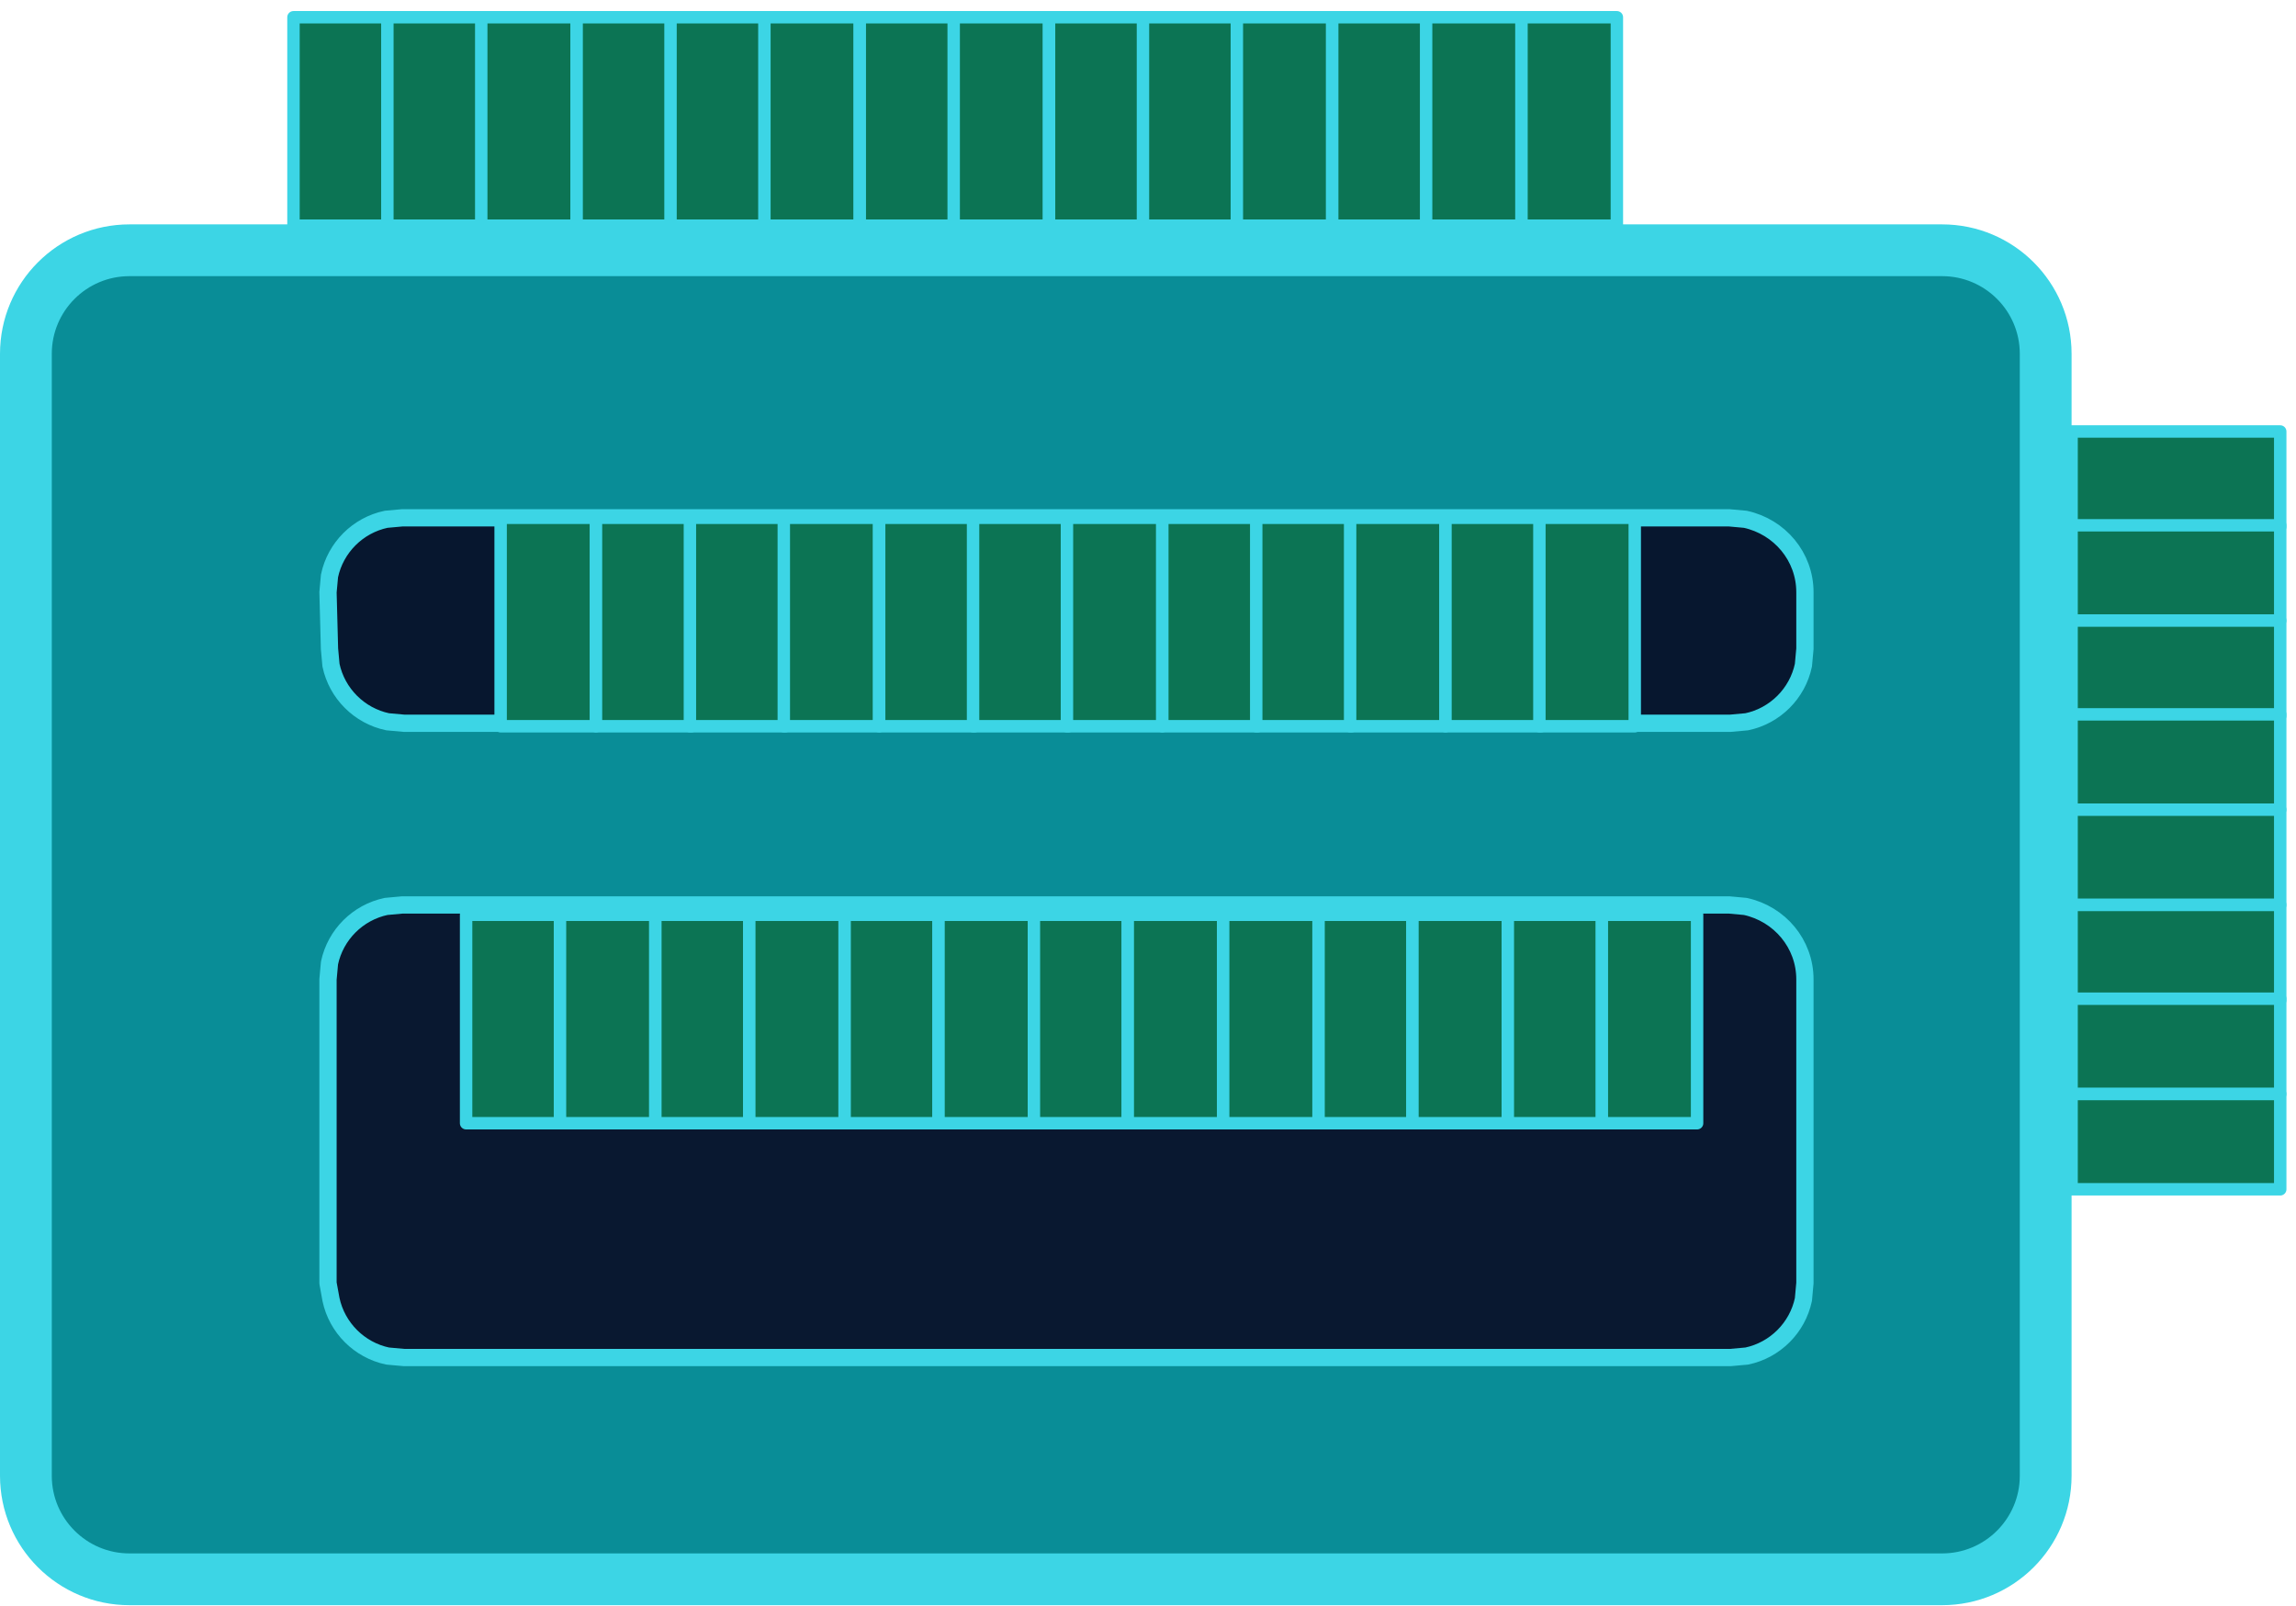
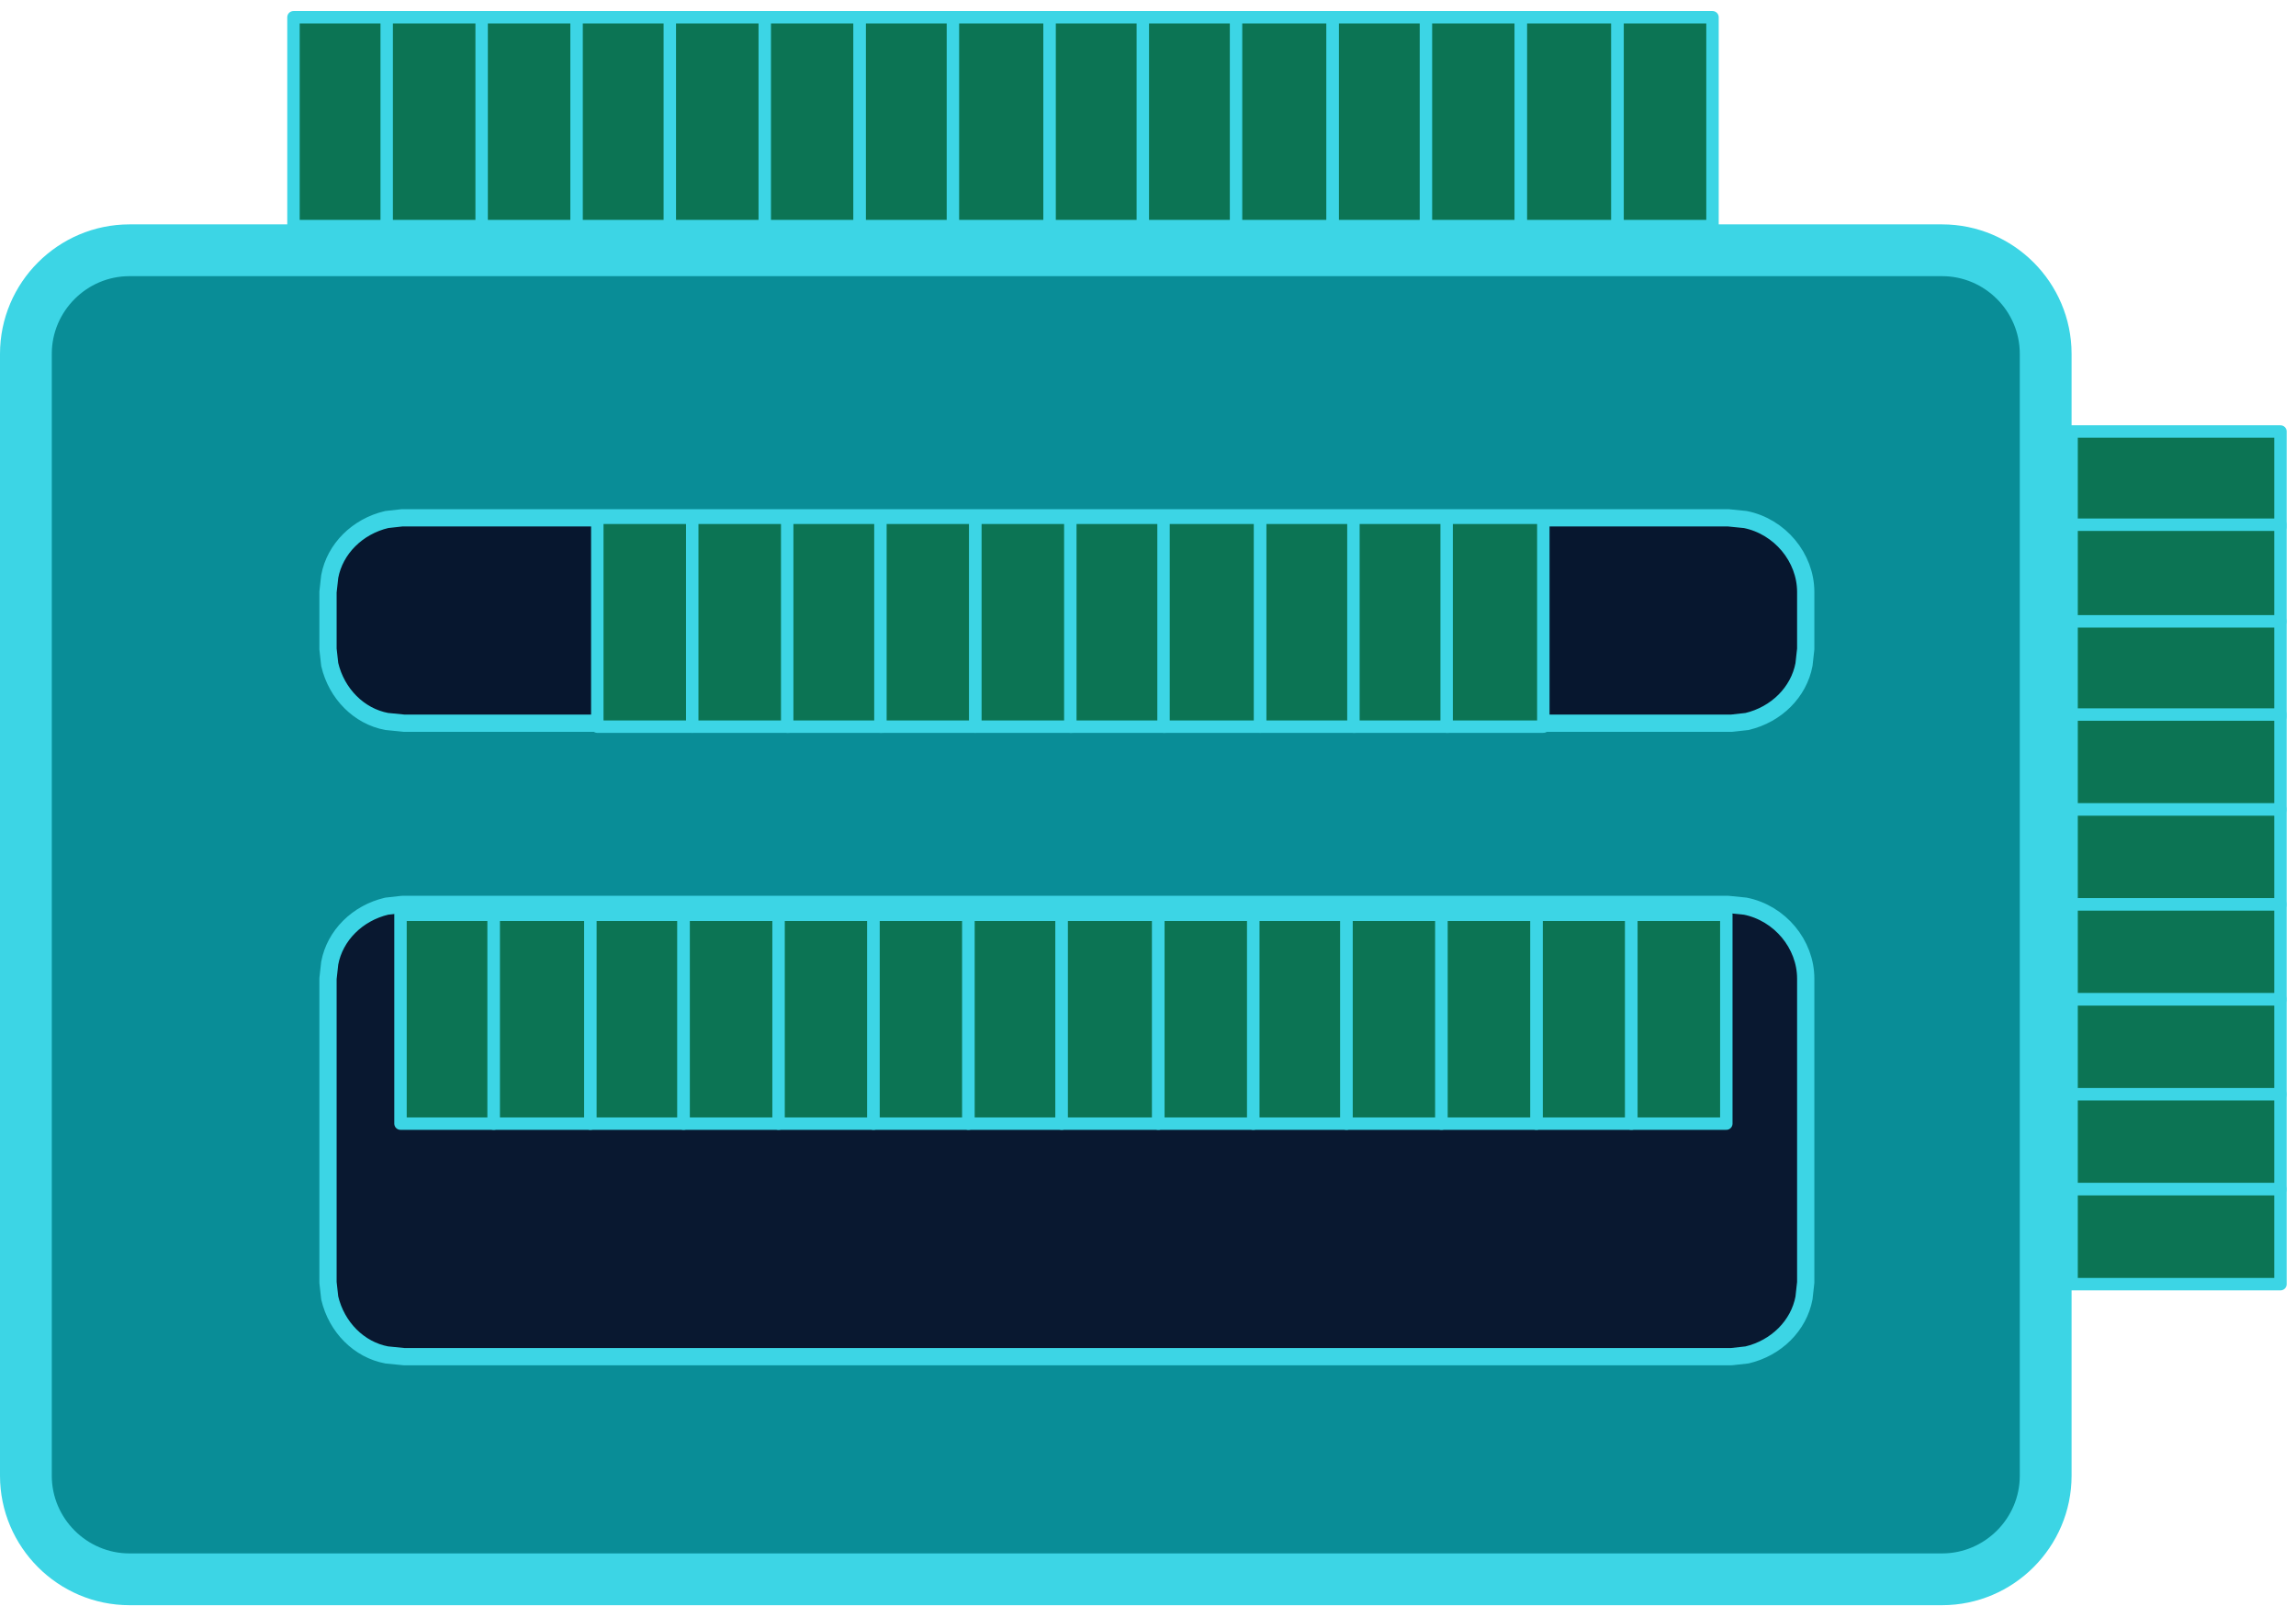
- <svg xmlns="http://www.w3.org/2000/svg" width="133px" height="93px" viewBox="0 0 133 93" version="1.1">
-   <g id="页面-1" stroke="none" stroke-width="1" fill="none" fill-rule="evenodd">
-     <g id="画板" transform="translate(-400, -164)">
-       <g id="临时停车场" transform="translate(400, 165)">
-         <rect id="矩形" stroke="#3CD5E5" stroke-width="3" fill="#098D97" x="1.5" y="13.5" width="117" height="77" rx="6" />
-         <path d="M19,73.338 L19,55.742 L19.087,54.793 C19.432,53.154 20.727,51.861 22.367,51.516 L23.316,51.429 L100.15,51.429 L101.1,51.516 C103.085,51.947 104.553,53.672 104.553,55.742 L104.553,73.338 L104.466,74.287 C104.122,75.926 102.827,77.22 101.186,77.565 L100.237,77.651 L23.404,77.651 L22.453,77.565 C20.814,77.22 19.519,75.926 19.173,74.287 L19,73.338 Z" id="Fill-1375" fill="#091830" />
-         <g id="编组-4" transform="translate(27, 52)">
-           <polygon id="Fill-1404" fill="#0C7454" points="-5.68434189e-14 12.076 5.439 12.076 5.439 4.4408921e-15 -5.68434189e-14 4.4408921e-15" />
-           <polygon id="Stroke-1405" stroke="#3CD5E5" stroke-width="0.72" stroke-linecap="round" stroke-linejoin="round" points="-5.68434189e-14 12.076 5.439 12.076 5.439 4.4408921e-15 -5.68434189e-14 4.4408921e-15" />
-           <polygon id="Fill-1406" fill="#0C7454" points="5.439 12.076 10.963 12.076 10.963 4.4408921e-15 5.439 4.4408921e-15" />
-           <polygon id="Stroke-1407" stroke="#3CD5E5" stroke-width="0.72" stroke-linecap="round" stroke-linejoin="round" points="5.439 12.076 10.963 12.076 10.963 4.4408921e-15 5.439 4.4408921e-15" />
-           <polygon id="Fill-1408" fill="#0C7454" points="10.963 12.076 16.403 12.076 16.403 4.4408921e-15 10.963 4.4408921e-15" />
-           <polygon id="Stroke-1409" stroke="#3CD5E5" stroke-width="0.72" stroke-linecap="round" stroke-linejoin="round" points="10.963 12.076 16.403 12.076 16.403 4.4408921e-15 10.963 4.4408921e-15" />
-           <polygon id="Fill-1410" fill="#0C7454" points="16.403 12.076 21.927 12.076 21.927 4.4408921e-15 16.403 4.4408921e-15" />
-           <polygon id="Stroke-1411" stroke="#3CD5E5" stroke-width="0.72" stroke-linecap="round" stroke-linejoin="round" points="16.403 12.076 21.927 12.076 21.927 4.4408921e-15 16.403 4.4408921e-15" />
-           <polygon id="Fill-1412" fill="#0C7454" points="21.927 12.076 27.366 12.076 27.366 4.4408921e-15 21.927 4.4408921e-15" />
-           <polygon id="Stroke-1413" stroke="#3CD5E5" stroke-width="0.72" stroke-linecap="round" stroke-linejoin="round" points="21.927 12.076 27.366 12.076 27.366 4.4408921e-15 21.927 4.4408921e-15" />
-           <polygon id="Fill-1414" fill="#0C7454" points="27.366 12.076 32.891 12.076 32.891 4.4408921e-15 27.366 4.4408921e-15" />
-           <polygon id="Stroke-1415" stroke="#3CD5E5" stroke-width="0.72" stroke-linecap="round" stroke-linejoin="round" points="27.366 12.076 32.891 12.076 32.891 4.4408921e-15 27.366 4.4408921e-15" />
-           <polygon id="Fill-1416" fill="#0C7454" points="32.891 12.076 38.329 12.076 38.329 4.4408921e-15 32.891 4.4408921e-15" />
-           <polygon id="Stroke-1417" stroke="#3CD5E5" stroke-width="0.72" stroke-linecap="round" stroke-linejoin="round" points="32.891 12.076 38.329 12.076 38.329 4.4408921e-15 32.891 4.4408921e-15" />
-           <polygon id="Fill-1418" fill="#0C7454" points="38.329 12.076 43.855 12.076 43.855 4.4408921e-15 38.329 4.4408921e-15" />
-           <polygon id="Stroke-1419" stroke="#3CD5E5" stroke-width="0.72" stroke-linecap="round" stroke-linejoin="round" points="38.329 12.076 43.855 12.076 43.855 4.4408921e-15 38.329 4.4408921e-15" />
-           <polygon id="Fill-1420" fill="#0C7454" points="43.855 12.076 49.38 12.076 49.38 4.4408921e-15 43.855 4.4408921e-15" />
-           <polygon id="Stroke-1421" stroke="#3CD5E5" stroke-width="0.72" stroke-linecap="round" stroke-linejoin="round" points="43.855 12.076 49.38 12.076 49.38 4.4408921e-15 43.855 4.4408921e-15" />
-           <polygon id="Fill-1422" fill="#0C7454" points="65.782 12.076 71.307 12.076 71.307 4.4408921e-15 65.782 4.4408921e-15" />
-           <polygon id="Stroke-1423" stroke="#3CD5E5" stroke-width="0.72" stroke-linecap="round" stroke-linejoin="round" points="65.782 12.076 71.307 12.076 71.307 4.4408921e-15 65.782 4.4408921e-15" />
-           <polygon id="Fill-1424" fill="#0C7454" points="49.38 12.076 54.819 12.076 54.819 4.4408921e-15 49.38 4.4408921e-15" />
-           <polygon id="Stroke-1425" stroke="#3CD5E5" stroke-width="0.72" stroke-linecap="round" stroke-linejoin="round" points="49.38 12.076 54.819 12.076 54.819 4.4408921e-15 49.38 4.4408921e-15" />
-           <polygon id="Fill-1426" fill="#0C7454" points="54.819 12.076 60.344 12.076 60.344 4.4408921e-15 54.819 4.4408921e-15" />
-           <polygon id="Stroke-1427" stroke="#3CD5E5" stroke-width="0.72" stroke-linecap="round" stroke-linejoin="round" points="54.819 12.076 60.344 12.076 60.344 4.4408921e-15 54.819 4.4408921e-15" />
-           <polygon id="Fill-1428" fill="#0C7454" points="60.344 12.076 65.782 12.076 65.782 4.4408921e-15 60.344 4.4408921e-15" />
-           <polygon id="Stroke-1429" stroke="#3CD5E5" stroke-width="0.72" stroke-linecap="round" stroke-linejoin="round" points="60.344 12.076 65.782 12.076 65.782 4.4408921e-15 60.344 4.4408921e-15" />
-         </g>
-         <path d="M19,73.338 L19,55.742 L19.087,54.793 C19.432,53.154 20.727,51.861 22.367,51.516 L23.316,51.429 L100.15,51.429 L101.1,51.516 C103.085,51.947 104.553,53.672 104.553,55.742 L104.553,73.338 L104.466,74.287 C104.122,75.926 102.827,77.22 101.186,77.565 L100.237,77.651 L23.404,77.651 L22.453,77.565 C20.814,77.22 19.519,75.926 19.173,74.287 L19,73.338 Z" id="Stroke-1377" stroke="#3CD5E5" stroke-linecap="round" stroke-linejoin="round" />
-         <path d="M19,33.313 L19.087,32.364 C19.432,30.725 20.727,29.431 22.367,29.086 L23.316,29 L100.15,29 L101.1,29.086 C103.085,29.518 104.553,31.243 104.553,33.313 L104.553,36.59 L104.466,37.539 C104.122,39.178 102.827,40.472 101.186,40.817 L100.237,40.903 L23.404,40.903 L22.453,40.817 C20.814,40.472 19.519,39.178 19.173,37.539 L19.087,36.59 L19,33.313 Z" id="Fill-1378" stroke="#3CD5E5" fill="#07172F" />
-         <g id="编组-5" transform="translate(29, 29)">
-           <polygon id="Fill-1380" fill="#0C7454" points="0 12.076 5.524 12.076 5.524 1.42108547e-14 0 1.42108547e-14" />
-           <polygon id="Stroke-1381" stroke="#3CD5E5" stroke-width="0.72" stroke-linecap="round" stroke-linejoin="round" points="0 12.076 5.524 12.076 5.524 1.42108547e-14 0 1.42108547e-14" />
-           <polygon id="Fill-1382" fill="#0C7454" points="5.524 12.076 11.049 12.076 11.049 1.42108547e-14 5.524 1.42108547e-14" />
-           <polygon id="Stroke-1383" stroke="#3CD5E5" stroke-width="0.72" stroke-linecap="round" stroke-linejoin="round" points="5.524 12.076 11.049 12.076 11.049 1.42108547e-14 5.524 1.42108547e-14" />
-           <polygon id="Fill-1384" fill="#0C7454" points="10.964 12.076 16.488 12.076 16.488 1.42108547e-14 10.964 1.42108547e-14" />
-           <polygon id="Stroke-1385" stroke="#3CD5E5" stroke-width="0.72" stroke-linecap="round" stroke-linejoin="round" points="10.964 12.076 16.488 12.076 16.488 1.42108547e-14 10.964 1.42108547e-14" />
-           <polygon id="Fill-1386" fill="#0C7454" points="16.403 12.076 21.927 12.076 21.927 1.42108547e-14 16.403 1.42108547e-14" />
-           <polygon id="Stroke-1387" stroke="#3CD5E5" stroke-width="0.72" stroke-linecap="round" stroke-linejoin="round" points="16.403 12.076 21.927 12.076 21.927 1.42108547e-14 16.403 1.42108547e-14" />
-           <polygon id="Fill-1388" fill="#0C7454" points="21.927 12.076 27.452 12.076 27.452 1.42108547e-14 21.927 1.42108547e-14" />
-           <polygon id="Stroke-1389" stroke="#3CD5E5" stroke-width="0.72" stroke-linecap="round" stroke-linejoin="round" points="21.927 12.076 27.452 12.076 27.452 1.42108547e-14 21.927 1.42108547e-14" />
-           <polygon id="Fill-1390" fill="#0C7454" points="27.366 12.076 32.891 12.076 32.891 1.42108547e-14 27.366 1.42108547e-14" />
-           <polygon id="Stroke-1391" stroke="#3CD5E5" stroke-width="0.72" stroke-linecap="round" stroke-linejoin="round" points="27.366 12.076 32.891 12.076 32.891 1.42108547e-14 27.366 1.42108547e-14" />
-           <polygon id="Fill-1392" fill="#0C7454" points="32.805 12.076 38.329 12.076 38.329 1.42108547e-14 32.805 1.42108547e-14" />
-           <polygon id="Stroke-1393" stroke="#3CD5E5" stroke-width="0.72" stroke-linecap="round" stroke-linejoin="round" points="32.805 12.076 38.329 12.076 38.329 1.42108547e-14 32.805 1.42108547e-14" />
-           <polygon id="Fill-1394" fill="#0C7454" points="38.329 12.076 43.855 12.076 43.855 1.42108547e-14 38.329 1.42108547e-14" />
-           <polygon id="Stroke-1395" stroke="#3CD5E5" stroke-width="0.72" stroke-linecap="round" stroke-linejoin="round" points="38.329 12.076 43.855 12.076 43.855 1.42108547e-14 38.329 1.42108547e-14" />
-           <polygon id="Fill-1396" fill="#0C7454" points="43.769 12.076 49.293 12.076 49.293 1.42108547e-14 43.769 1.42108547e-14" />
-           <polygon id="Stroke-1397" stroke="#3CD5E5" stroke-width="0.72" stroke-linecap="round" stroke-linejoin="round" points="43.769 12.076 49.293 12.076 49.293 1.42108547e-14 43.769 1.42108547e-14" />
-           <polygon id="Fill-1398" fill="#0C7454" points="49.208 12.076 54.732 12.076 54.732 1.42108547e-14 49.208 1.42108547e-14" />
-           <polygon id="Stroke-1399" stroke="#3CD5E5" stroke-width="0.72" stroke-linecap="round" stroke-linejoin="round" points="49.208 12.076 54.732 12.076 54.732 1.42108547e-14 49.208 1.42108547e-14" />
-           <polygon id="Fill-1400" fill="#0C7454" points="54.732 12.076 60.257 12.076 60.257 1.42108547e-14 54.732 1.42108547e-14" />
-           <polygon id="Stroke-1401" stroke="#3CD5E5" stroke-width="0.72" stroke-linecap="round" stroke-linejoin="round" points="54.732 12.076 60.257 12.076 60.257 1.42108547e-14 54.732 1.42108547e-14" />
-           <polygon id="Fill-1402" fill="#0C7454" points="60.172 12.076 65.696 12.076 65.696 1.42108547e-14 60.172 1.42108547e-14" />
-           <polygon id="Stroke-1403" stroke="#3CD5E5" stroke-width="0.72" stroke-linecap="round" stroke-linejoin="round" points="60.172 12.076 65.696 12.076 65.696 1.42108547e-14 60.172 1.42108547e-14" />
-         </g>
-         <g id="编组-2" transform="translate(120, 24)">
-           <polygon id="Fill-1359" fill="#0C7454" points="0 5.52 12.086 5.52 12.086 -7.10542736e-15 0 -7.10542736e-15" />
-           <polygon id="Stroke-1360" stroke="#3CD5E5" stroke-width="0.72" stroke-linecap="round" stroke-linejoin="round" points="0 5.52 12.086 5.52 12.086 -7.10542736e-15 0 -7.10542736e-15" />
-           <polygon id="Fill-1361" fill="#0C7454" points="0 10.954 12.086 10.954 12.086 5.434 0 5.434" />
-           <polygon id="Stroke-1362" stroke="#3CD5E5" stroke-width="0.72" stroke-linecap="round" stroke-linejoin="round" points="0 10.954 12.086 10.954 12.086 5.434 0 5.434" />
-           <polygon id="Fill-1363" fill="#0C7454" points="0 16.475 12.086 16.475 12.086 10.954 0 10.954" />
-           <polygon id="Stroke-1364" stroke="#3CD5E5" stroke-width="0.72" stroke-linecap="round" stroke-linejoin="round" points="0 16.475 12.086 16.475 12.086 10.954 0 10.954" />
-           <polygon id="Fill-1365" fill="#0C7454" points="0 21.909 12.086 21.909 12.086 16.388 0 16.388" />
-           <polygon id="Stroke-1366" stroke="#3CD5E5" stroke-width="0.72" stroke-linecap="round" stroke-linejoin="round" points="0 21.909 12.086 21.909 12.086 16.388 0 16.388" />
-           <polygon id="Fill-1367" fill="#0C7454" points="0 27.429 12.086 27.429 12.086 21.909 0 21.909" />
-           <polygon id="Stroke-1368" stroke="#3CD5E5" stroke-width="0.72" stroke-linecap="round" stroke-linejoin="round" points="0 27.429 12.086 27.429 12.086 21.909 0 21.909" />
-           <polygon id="Fill-1369" fill="#0C7454" points="0 32.95 12.086 32.95 12.086 27.429 0 27.429" />
-           <polygon id="Stroke-1370" stroke="#3CD5E5" stroke-width="0.72" stroke-linecap="round" stroke-linejoin="round" points="0 32.95 12.086 32.95 12.086 27.429 0 27.429" />
-           <polygon id="Fill-1371" fill="#0C7454" points="0 38.384 12.086 38.384 12.086 32.863 0 32.863" />
-           <polygon id="Stroke-1372" stroke="#3CD5E5" stroke-width="0.72" stroke-linecap="round" stroke-linejoin="round" points="0 38.384 12.086 38.384 12.086 32.863 0 32.863" />
-           <polygon id="Fill-1373" fill="#0C7454" points="0 43.904 12.086 43.904 12.086 38.384 0 38.384" />
-           <polygon id="Stroke-1374" stroke="#3CD5E5" stroke-width="0.72" stroke-linecap="round" stroke-linejoin="round" points="0 43.904 12.086 43.904 12.086 38.384 0 38.384" />
-         </g>
-         <g id="编组-3" transform="translate(17, 0)">
-           <polygon id="Fill-1331" fill="#0C7454" points="5.68434189e-14 12.076 5.524 12.076 5.524 9.76996262e-15 5.68434189e-14 9.76996262e-15" />
-           <polygon id="Stroke-1332" stroke="#3CD5E5" stroke-width="0.72" stroke-linecap="round" stroke-linejoin="round" points="5.68434189e-14 12.076 5.524 12.076 5.524 9.76996262e-15 5.68434189e-14 9.76996262e-15" />
-           <polygon id="Fill-1333" fill="#0C7454" points="5.439 12.076 10.963 12.076 10.963 9.76996262e-15 5.439 9.76996262e-15" />
-           <polygon id="Stroke-1334" stroke="#3CD5E5" stroke-width="0.72" stroke-linecap="round" stroke-linejoin="round" points="5.439 12.076 10.963 12.076 10.963 9.76996262e-15 5.439 9.76996262e-15" />
-           <polygon id="Fill-1335" fill="#0C7454" points="10.877 12.076 16.402 12.076 16.402 9.76996262e-15 10.877 9.76996262e-15" />
-           <polygon id="Stroke-1336" stroke="#3CD5E5" stroke-width="0.72" stroke-linecap="round" stroke-linejoin="round" points="10.877 12.076 16.402 12.076 16.402 9.76996262e-15 10.877 9.76996262e-15" />
-           <polygon id="Fill-1337" fill="#0C7454" points="16.403 12.076 21.927 12.076 21.927 9.76996262e-15 16.403 9.76996262e-15" />
-           <polygon id="Stroke-1338" stroke="#3CD5E5" stroke-width="0.72" stroke-linecap="round" stroke-linejoin="round" points="16.403 12.076 21.927 12.076 21.927 9.76996262e-15 16.403 9.76996262e-15" />
-           <polygon id="Fill-1339" fill="#0C7454" points="21.841 12.076 27.366 12.076 27.366 9.76996262e-15 21.841 9.76996262e-15" />
-           <polygon id="Stroke-1340" stroke="#3CD5E5" stroke-width="0.72" stroke-linecap="round" stroke-linejoin="round" points="21.841 12.076 27.366 12.076 27.366 9.76996262e-15 21.841 9.76996262e-15" />
-           <polygon id="Fill-1341" fill="#0C7454" points="27.279 12.076 32.804 12.076 32.804 9.76996262e-15 27.279 9.76996262e-15" />
-           <polygon id="Stroke-1342" stroke="#3CD5E5" stroke-width="0.72" stroke-linecap="round" stroke-linejoin="round" points="27.279 12.076 32.804 12.076 32.804 9.76996262e-15 27.279 9.76996262e-15" />
-           <polygon id="Fill-1343" fill="#0C7454" points="32.805 12.076 38.329 12.076 38.329 9.76996262e-15 32.805 9.76996262e-15" />
-           <polygon id="Stroke-1344" stroke="#3CD5E5" stroke-width="0.72" stroke-linecap="round" stroke-linejoin="round" points="32.805 12.076 38.329 12.076 38.329 9.76996262e-15 32.805 9.76996262e-15" />
-           <polygon id="Fill-1345" fill="#0C7454" points="38.244 12.076 43.768 12.076 43.768 9.76996262e-15 38.244 9.76996262e-15" />
-           <polygon id="Stroke-1346" stroke="#3CD5E5" stroke-width="0.72" stroke-linecap="round" stroke-linejoin="round" points="38.244 12.076 43.768 12.076 43.768 9.76996262e-15 38.244 9.76996262e-15" />
-           <polygon id="Fill-1347" fill="#0C7454" points="43.768 12.076 49.293 12.076 49.293 9.76996262e-15 43.768 9.76996262e-15" />
-           <polygon id="Stroke-1348" stroke="#3CD5E5" stroke-width="0.72" stroke-linecap="round" stroke-linejoin="round" points="43.768 12.076 49.293 12.076 49.293 9.76996262e-15 43.768 9.76996262e-15" />
-           <polygon id="Fill-1349" fill="#0C7454" points="49.208 12.076 54.732 12.076 54.732 9.76996262e-15 49.208 9.76996262e-15" />
-           <polygon id="Stroke-1350" stroke="#3CD5E5" stroke-width="0.72" stroke-linecap="round" stroke-linejoin="round" points="49.208 12.076 54.732 12.076 54.732 9.76996262e-15 49.208 9.76996262e-15" />
-           <polygon id="Fill-1351" fill="#0C7454" points="54.647 12.076 60.171 12.076 60.171 9.76996262e-15 54.647 9.76996262e-15" />
-           <polygon id="Stroke-1352" stroke="#3CD5E5" stroke-width="0.72" stroke-linecap="round" stroke-linejoin="round" points="54.647 12.076 60.171 12.076 60.171 9.76996262e-15 54.647 9.76996262e-15" />
-           <polygon id="Fill-1353" fill="#0C7454" points="60.171 12.076 65.696 12.076 65.696 9.76996262e-15 60.171 9.76996262e-15" />
-           <polygon id="Stroke-1354" stroke="#3CD5E5" stroke-width="0.72" stroke-linecap="round" stroke-linejoin="round" points="60.171 12.076 65.696 12.076 65.696 9.76996262e-15 60.171 9.76996262e-15" />
-           <polygon id="Fill-1355" fill="#0C7454" points="65.61 12.076 71.135 12.076 71.135 9.76996262e-15 65.61 9.76996262e-15" />
-           <polygon id="Stroke-1356" stroke="#3CD5E5" stroke-width="0.72" stroke-linecap="round" stroke-linejoin="round" points="65.61 12.076 71.135 12.076 71.135 9.76996262e-15 65.61 9.76996262e-15" />
-           <polygon id="Fill-1357" fill="#0C7454" points="71.135 12.076 76.66 12.076 76.66 9.76996262e-15 71.135 9.76996262e-15" />
-           <polygon id="Stroke-1358" stroke="#3CD5E5" stroke-width="0.72" stroke-linecap="round" stroke-linejoin="round" points="71.135 12.076 76.66 12.076 76.66 9.76996262e-15 71.135 9.76996262e-15" />
-         </g>
-       </g>
-     </g>
-   </g>
+ <svg xmlns="http://www.w3.org/2000/svg" version="1.1" id="图层_1" x="0px" y="0px" viewBox="0 0 133 93" style="enable-background:new 0 0 133 93;" xml:space="preserve">
+   <style type="text/css">
+ 	.st0{fill-rule:evenodd;clip-rule:evenodd;fill:#098D97;stroke:#3CD5E5;stroke-width:3;}
+ 	.st1{fill-rule:evenodd;clip-rule:evenodd;fill:#091830;}
+ 	.st2{fill-rule:evenodd;clip-rule:evenodd;fill:#0C7454;}
+ 	.st3{fill:none;stroke:#3CD5E5;stroke-width:0.72;stroke-linecap:round;stroke-linejoin:round;}
+ 	.st4{fill:none;stroke:#3CD5E5;stroke-linecap:round;stroke-linejoin:round;}
+ 	.st5{fill-rule:evenodd;clip-rule:evenodd;fill:#07172F;stroke:#3CD5E5;}
+ </style>
+   <path id="矩形" class="st0" d="M7.5,14.5h105c3.3,0,6,2.7,6,6v65c0,3.3-2.7,6-6,6H7.5c-3.3,0-6-2.7-6-6v-65  C1.5,17.2,4.2,14.5,7.5,14.5z" />
+   <path id="Fill-1375" class="st1" d="M19,74.3V56.7l0.1-0.9c0.3-1.6,1.6-2.9,3.3-3.3l0.9-0.1h76.8l1,0.1c2,0.4,3.5,2.2,3.5,4.2v17.6  l-0.1,0.9c-0.3,1.6-1.6,2.9-3.3,3.3l-0.9,0.1H23.4l-1-0.1c-1.6-0.3-2.9-1.6-3.3-3.3L19,74.3z" />
+   <polygon id="Fill-1404" class="st2" points="23.2,65.1 28.6,65.1 28.6,53 23.2,53 " />
+   <polygon id="Stroke-1405" class="st3" points="23.2,65.1 28.6,65.1 28.6,53 23.2,53 " />
+   <polygon id="Fill-1406" class="st2" points="28.6,65.1 34.2,65.1 34.2,53 28.6,53 " />
+   <polygon id="Stroke-1407" class="st3" points="28.6,65.1 34.2,65.1 34.2,53 28.6,53 " />
+   <polygon id="Fill-1408" class="st2" points="34.2,65.1 39.6,65.1 39.6,53 34.2,53 " />
+   <polygon id="Stroke-1409" class="st3" points="34.2,65.1 39.6,65.1 39.6,53 34.2,53 " />
+   <polygon id="Fill-1410" class="st2" points="39.6,65.1 45.1,65.1 45.1,53 39.6,53 " />
+   <polygon id="Stroke-1411" class="st3" points="39.6,65.1 45.1,65.1 45.1,53 39.6,53 " />
+   <polygon id="Fill-1412" class="st2" points="45.1,65.1 50.6,65.1 50.6,53 45.1,53 " />
+   <polygon id="Stroke-1413" class="st3" points="45.1,65.1 50.6,65.1 50.6,53 45.1,53 " />
+   <polygon id="Fill-1414" class="st2" points="50.6,65.1 56.1,65.1 56.1,53 50.6,53 " />
+   <polygon id="Stroke-1415" class="st3" points="50.6,65.1 56.1,65.1 56.1,53 50.6,53 " />
+   <polygon id="Fill-1416" class="st2" points="56.1,65.1 61.5,65.1 61.5,53 56.1,53 " />
+   <polygon id="Stroke-1417" class="st3" points="56.1,65.1 61.5,65.1 61.5,53 56.1,53 " />
+   <polygon id="Fill-1418" class="st2" points="61.5,65.1 67.1,65.1 67.1,53 61.5,53 " />
+   <polygon id="Stroke-1419" class="st3" points="61.5,65.1 67.1,65.1 67.1,53 61.5,53 " />
+   <polygon id="Fill-1420" class="st2" points="67.1,65.1 72.6,65.1 72.6,53 67.1,53 " />
+   <polygon id="Stroke-1421" class="st3" points="67.1,65.1 72.6,65.1 72.6,53 67.1,53 " />
+   <polygon id="Fill-1422" class="st2" points="89,65.1 94.5,65.1 94.5,53 89,53 " />
+   <polygon id="Stroke-1423" class="st3" points="89,65.1 94.5,65.1 94.5,53 89,53 " />
+   <polygon id="Fill-1422_1_" class="st2" points="94.5,65.1 100,65.1 100,53 94.5,53 " />
+   <polygon id="Stroke-1423_1_" class="st3" points="94.5,65.1 100,65.1 100,53 94.5,53 " />
+   <polygon id="Fill-1424" class="st2" points="72.6,65.1 78,65.1 78,53 72.6,53 " />
+   <polygon id="Stroke-1425" class="st3" points="72.6,65.1 78,65.1 78,53 72.6,53 " />
+   <polygon id="Fill-1426" class="st2" points="78,65.1 83.5,65.1 83.5,53 78,53 " />
+   <polygon id="Stroke-1427" class="st3" points="78,65.1 83.5,65.1 83.5,53 78,53 " />
+   <polygon id="Fill-1428" class="st2" points="83.5,65.1 89,65.1 89,53 83.5,53 " />
+   <polygon id="Stroke-1429" class="st3" points="83.5,65.1 89,65.1 89,53 83.5,53 " />
+   <path id="Stroke-1377" class="st4" d="M19,74.3V56.7l0.1-0.9c0.3-1.6,1.6-2.9,3.3-3.3l0.9-0.1h76.8l1,0.1c2,0.4,3.5,2.2,3.5,4.2  v17.6l-0.1,0.9c-0.3,1.6-1.6,2.9-3.3,3.3l-0.9,0.1H23.4l-1-0.1c-1.6-0.3-2.9-1.6-3.3-3.3L19,74.3z" />
+   <path id="Fill-1378" class="st5" d="M19,34.3l0.1-0.9c0.3-1.6,1.6-2.9,3.3-3.3l0.9-0.1h76.8l1,0.1c2,0.4,3.5,2.2,3.5,4.2v3.3  l-0.1,0.9c-0.3,1.6-1.6,2.9-3.3,3.3l-0.9,0.1H23.4l-1-0.1c-1.6-0.3-2.9-1.6-3.3-3.3l-0.1-0.9L19,34.3z" />
+   <polygon id="Fill-1380" class="st2" points="34.6,42.1 40.1,42.1 40.1,30 34.6,30 " />
+   <polygon id="Stroke-1381" class="st3" points="34.6,42.1 40.1,42.1 40.1,30 34.6,30 " />
+   <polygon id="Fill-1382" class="st2" points="40.1,42.1 45.7,42.1 45.7,30 40.1,30 " />
+   <polygon id="Stroke-1383" class="st3" points="40.1,42.1 45.7,42.1 45.7,30 40.1,30 " />
+   <polygon id="Fill-1384" class="st2" points="45.6,42.1 51.1,42.1 51.1,30 45.6,30 " />
+   <polygon id="Stroke-1385" class="st3" points="45.6,42.1 51.1,42.1 51.1,30 45.6,30 " />
+   <polygon id="Fill-1386" class="st2" points="51,42.1 56.5,42.1 56.5,30 51,30 " />
+   <polygon id="Stroke-1387" class="st3" points="51,42.1 56.5,42.1 56.5,30 51,30 " />
+   <polygon id="Fill-1388" class="st2" points="56.5,42.1 62.1,42.1 62.1,30 56.5,30 " />
+   <polygon id="Stroke-1389" class="st3" points="56.5,42.1 62.1,42.1 62.1,30 56.5,30 " />
+   <polygon id="Fill-1390" class="st2" points="62,42.1 67.5,42.1 67.5,30 62,30 " />
+   <polygon id="Stroke-1391" class="st3" points="62,42.1 67.5,42.1 67.5,30 62,30 " />
+   <polygon id="Fill-1392" class="st2" points="67.4,42.1 73,42.1 73,30 67.4,30 " />
+   <polygon id="Stroke-1393" class="st3" points="67.4,42.1 73,42.1 73,30 67.4,30 " />
+   <polygon id="Fill-1394" class="st2" points="73,42.1 78.5,42.1 78.5,30 73,30 " />
+   <polygon id="Stroke-1395" class="st3" points="73,42.1 78.5,42.1 78.5,30 73,30 " />
+   <polygon id="Fill-1396" class="st2" points="78.4,42.1 83.9,42.1 83.9,30 78.4,30 " />
+   <polygon id="Stroke-1397" class="st3" points="78.4,42.1 83.9,42.1 83.9,30 78.4,30 " />
+   <polygon id="Fill-1398" class="st2" points="83.8,42.1 89.4,42.1 89.4,30 83.8,30 " />
+   <polygon id="Stroke-1399" class="st3" points="83.8,42.1 89.4,42.1 89.4,30 83.8,30 " />
+   <polygon id="Fill-1359" class="st2" points="120,30.5 132.1,30.5 132.1,25 120,25 " />
+   <polygon id="Stroke-1360" class="st3" points="120,30.5 132.1,30.5 132.1,25 120,25 " />
+   <polygon id="Fill-1361" class="st2" points="120,36 132.1,36 132.1,30.4 120,30.4 " />
+   <polygon id="Stroke-1362" class="st3" points="120,36 132.1,36 132.1,30.4 120,30.4 " />
+   <polygon id="Fill-1363" class="st2" points="120,41.5 132.1,41.5 132.1,36 120,36 " />
+   <polygon id="Stroke-1364" class="st3" points="120,41.5 132.1,41.5 132.1,36 120,36 " />
+   <polygon id="Fill-1365" class="st2" points="120,46.9 132.1,46.9 132.1,41.4 120,41.4 " />
+   <polygon id="Stroke-1366" class="st3" points="120,46.9 132.1,46.9 132.1,41.4 120,41.4 " />
+   <polygon id="Fill-1367" class="st2" points="120,52.4 132.1,52.4 132.1,46.9 120,46.9 " />
+   <polygon id="Stroke-1368" class="st3" points="120,52.4 132.1,52.4 132.1,46.9 120,46.9 " />
+   <polygon id="Fill-1369" class="st2" points="120,57.9 132.1,57.9 132.1,52.4 120,52.4 " />
+   <polygon id="Stroke-1370" class="st3" points="120,57.9 132.1,57.9 132.1,52.4 120,52.4 " />
+   <polygon id="Fill-1371" class="st2" points="120,63.4 132.1,63.4 132.1,57.9 120,57.9 " />
+   <polygon id="Stroke-1372" class="st3" points="120,63.4 132.1,63.4 132.1,57.9 120,57.9 " />
+   <polygon id="Fill-1373" class="st2" points="120,68.9 132.1,68.9 132.1,63.4 120,63.4 " />
+   <polygon id="Stroke-1374" class="st3" points="120,68.9 132.1,68.9 132.1,63.4 120,63.4 " />
+   <polygon id="Fill-1373_1_" class="st2" points="120,74.4 132.1,74.4 132.1,68.9 120,68.9 " />
+   <polygon id="Stroke-1374_1_" class="st3" points="120,74.4 132.1,74.4 132.1,68.9 120,68.9 " />
+   <polygon id="Fill-1331" class="st2" points="17,13.1 22.5,13.1 22.5,1 17,1 " />
+   <polygon id="Stroke-1332" class="st3" points="17,13.1 22.5,13.1 22.5,1 17,1 " />
+   <polygon id="Fill-1333" class="st2" points="22.4,13.1 28,13.1 28,1 22.4,1 " />
+   <polygon id="Stroke-1334" class="st3" points="22.4,13.1 28,13.1 28,1 22.4,1 " />
+   <polygon id="Fill-1335" class="st2" points="27.9,13.1 33.4,13.1 33.4,1 27.9,1 " />
+   <polygon id="Stroke-1336" class="st3" points="27.9,13.1 33.4,13.1 33.4,1 27.9,1 " />
+   <polygon id="Fill-1337" class="st2" points="33.4,13.1 38.9,13.1 38.9,1 33.4,1 " />
+   <polygon id="Stroke-1338" class="st3" points="33.4,13.1 38.9,13.1 38.9,1 33.4,1 " />
+   <polygon id="Fill-1339" class="st2" points="38.8,13.1 44.4,13.1 44.4,1 38.8,1 " />
+   <polygon id="Stroke-1340" class="st3" points="38.8,13.1 44.4,13.1 44.4,1 38.8,1 " />
+   <polygon id="Fill-1341" class="st2" points="44.3,13.1 49.8,13.1 49.8,1 44.3,1 " />
+   <polygon id="Stroke-1342" class="st3" points="44.3,13.1 49.8,13.1 49.8,1 44.3,1 " />
+   <polygon id="Fill-1343" class="st2" points="49.8,13.1 55.3,13.1 55.3,1 49.8,1 " />
+   <polygon id="Stroke-1344" class="st3" points="49.8,13.1 55.3,13.1 55.3,1 49.8,1 " />
+   <polygon id="Fill-1345" class="st2" points="55.2,13.1 60.8,13.1 60.8,1 55.2,1 " />
+   <polygon id="Stroke-1346" class="st3" points="55.2,13.1 60.8,13.1 60.8,1 55.2,1 " />
+   <polygon id="Fill-1347" class="st2" points="60.8,13.1 66.3,13.1 66.3,1 60.8,1 " />
+   <polygon id="Stroke-1348" class="st3" points="60.8,13.1 66.3,13.1 66.3,1 60.8,1 " />
+   <polygon id="Fill-1349" class="st2" points="66.2,13.1 71.7,13.1 71.7,1 66.2,1 " />
+   <polygon id="Stroke-1350" class="st3" points="66.2,13.1 71.7,13.1 71.7,1 66.2,1 " />
+   <polygon id="Fill-1351" class="st2" points="71.6,13.1 77.2,13.1 77.2,1 71.6,1 " />
+   <polygon id="Stroke-1352" class="st3" points="71.6,13.1 77.2,13.1 77.2,1 71.6,1 " />
+   <polygon id="Fill-1353" class="st2" points="77.2,13.1 82.7,13.1 82.7,1 77.2,1 " />
+   <polygon id="Stroke-1354" class="st3" points="77.2,13.1 82.7,13.1 82.7,1 77.2,1 " />
+   <polygon id="Fill-1355" class="st2" points="82.6,13.1 88.1,13.1 88.1,1 82.6,1 " />
+   <polygon id="Stroke-1356" class="st3" points="82.6,13.1 88.1,13.1 88.1,1 82.6,1 " />
+   <polygon id="Fill-1357" class="st2" points="88.1,13.1 93.7,13.1 93.7,1 88.1,1 " />
+   <polygon id="Stroke-1358" class="st3" points="88.1,13.1 93.7,13.1 93.7,1 88.1,1 " />
+   <polygon id="Fill-1357_1_" class="st2" points="93.7,13.1 99.2,13.1 99.2,1 93.7,1 " />
+   <polygon id="Stroke-1358_1_" class="st3" points="93.7,13.1 99.2,13.1 99.2,1 93.7,1 " />
</svg>
